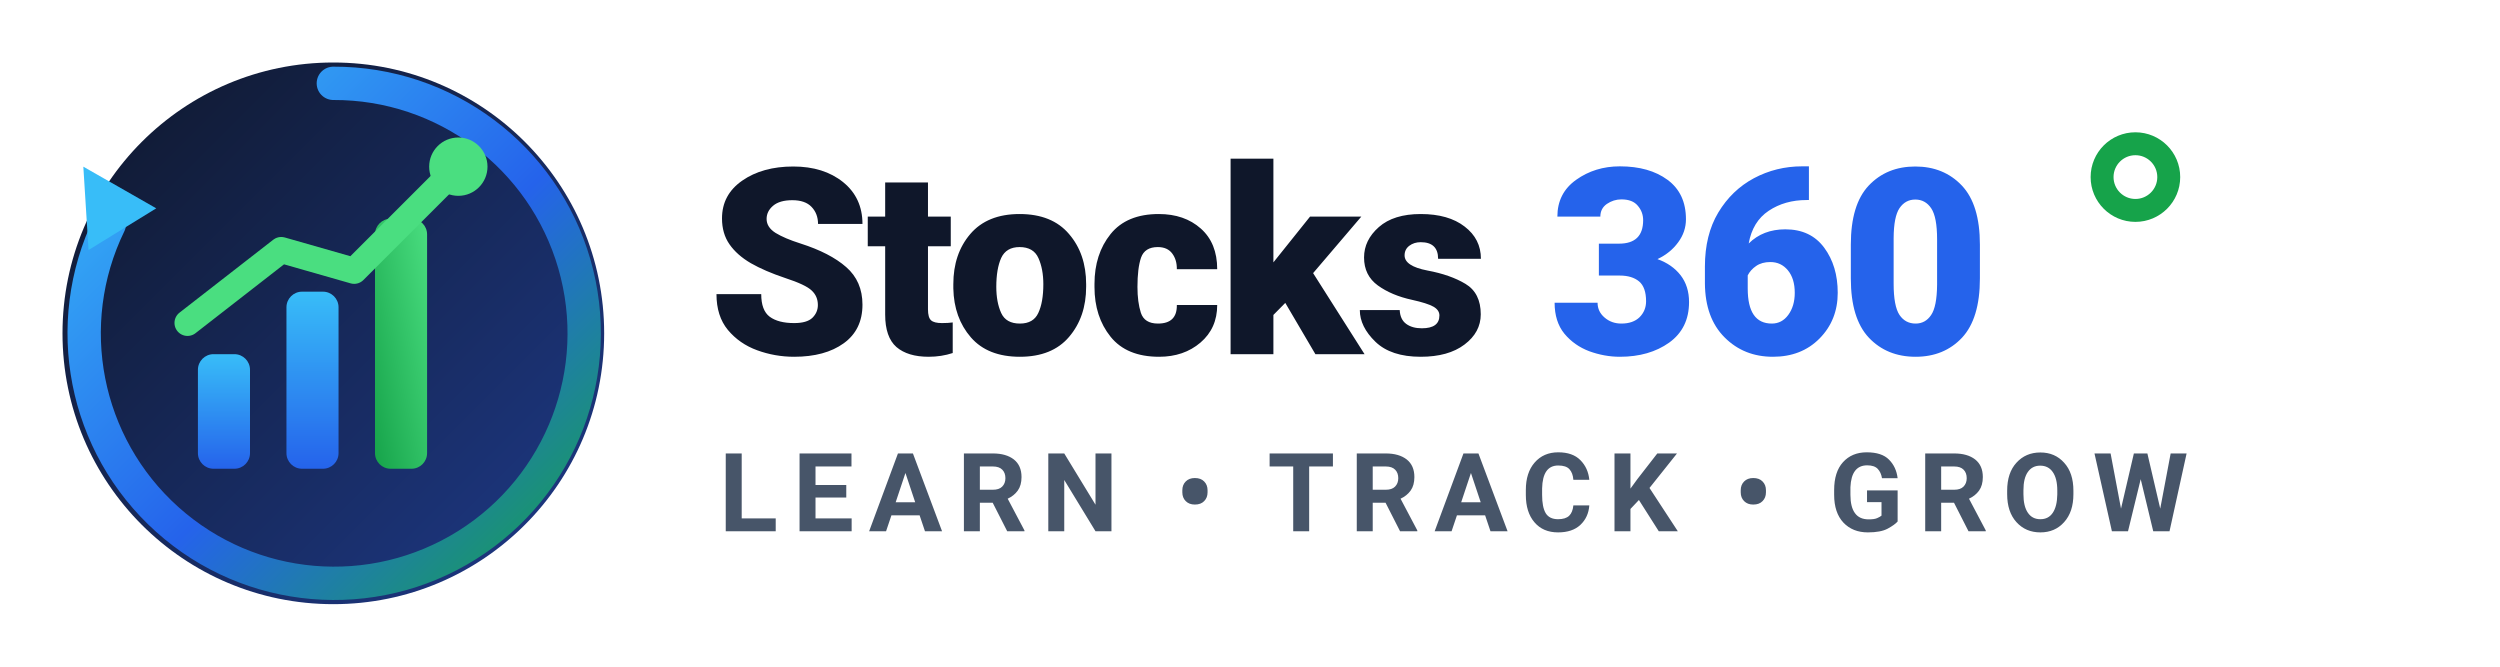
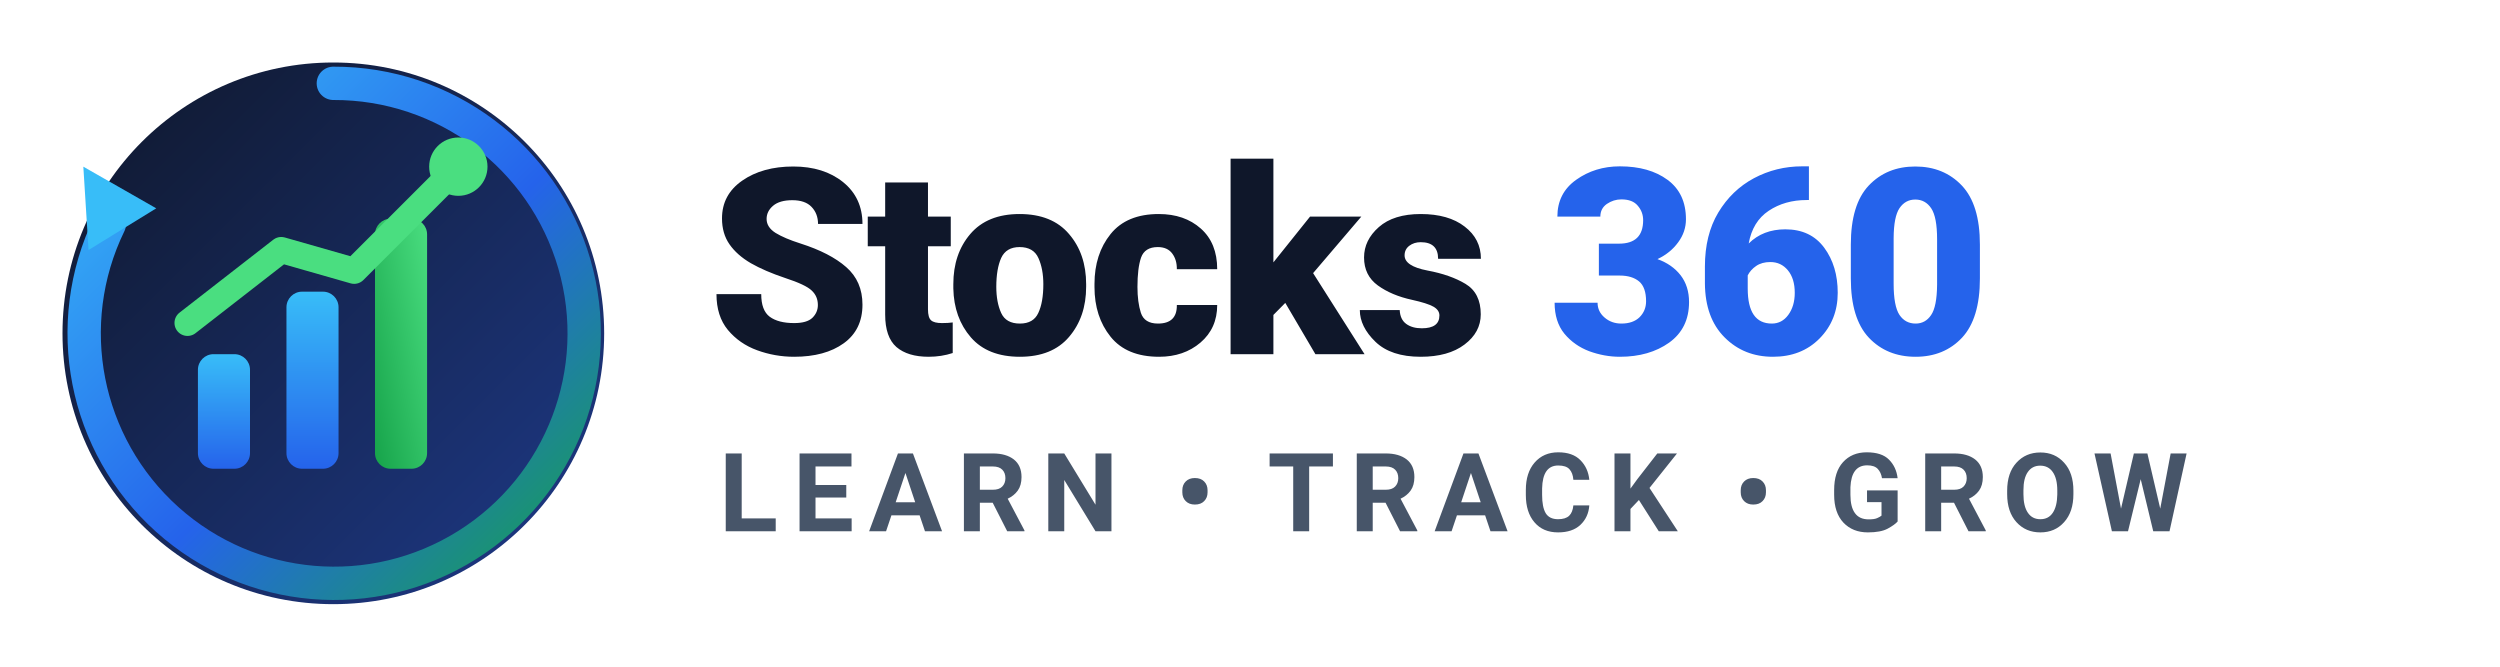
<svg xmlns="http://www.w3.org/2000/svg" viewBox="0 0 240 64" width="240" height="64" role="img" aria-labelledby="stocks360LogoTitle stocks360LogoDesc">
  <defs>
    <linearGradient id="bgGrad" x1="0%" y1="0%" x2="100%" y2="100%">
      <stop offset="0%" stop-color="#0f172a" />
      <stop offset="100%" stop-color="#1e3a8a" />
    </linearGradient>
    <linearGradient id="ringGrad" x1="0%" y1="0%" x2="100%" y2="100%">
      <stop offset="0%" stop-color="#38bdf8" />
      <stop offset="55%" stop-color="#2563eb" />
      <stop offset="100%" stop-color="#16a34a" />
    </linearGradient>
    <linearGradient id="barGrad" x1="0%" y1="100%" x2="0%" y2="0%">
      <stop offset="0%" stop-color="#2563eb" />
      <stop offset="100%" stop-color="#38bdf8" />
    </linearGradient>
    <linearGradient id="growthGrad" x1="0%" y1="100%" x2="100%" y2="0%">
      <stop offset="0%" stop-color="#16a34a" />
      <stop offset="100%" stop-color="#4ade80" />
    </linearGradient>
  </defs>
  <g transform="translate(4, 4)">
    <circle cx="28" cy="28" r="26" fill="url(#bgGrad)" />
    <path d="M 28 4 A 24 24 0 1 1 6.5 17.5" fill="none" stroke="url(#ringGrad)" stroke-width="3.2" stroke-linecap="round" />
    <polygon points="4,12 11,16 4.5,20" fill="#38bdf8" />
    <rect x="15" y="30" width="5" height="11" rx="1.5" fill="url(#barGrad)" />
    <rect x="23.5" y="24" width="5" height="17" rx="1.5" fill="url(#barGrad)" />
    <rect x="32" y="17" width="5" height="24" rx="1.5" fill="url(#growthGrad)" />
    <path d="M 14 27 L 23 20 L 30 22 L 40 12" fill="none" stroke="#4ade80" stroke-width="2.5" stroke-linecap="round" stroke-linejoin="round" />
    <circle cx="40" cy="12" r="2.8" fill="#4ade80" />
  </g>
  <g transform="translate(68, 0)">
    <text x="0" y="34" font-family="-apple-system, BlinkMacSystemFont, 'Segoe UI', Roboto, Arial, sans-serif" font-size="25" font-weight="800" fill="#0f172a" letter-spacing="-0.5">
      Stocks <tspan fill="#2563eb">360</tspan>
    </text>
-     <circle cx="137" cy="17" r="3.2" fill="none" stroke="#16a34a" stroke-width="2.2" />
    <text x="1" y="51" font-family="-apple-system, BlinkMacSystemFont, 'Segoe UI', Roboto, Arial, sans-serif" font-size="10.5" font-weight="700" fill="#475569" letter-spacing="1.4">
      LEARN • TRACK • GROW
    </text>
  </g>
</svg>
